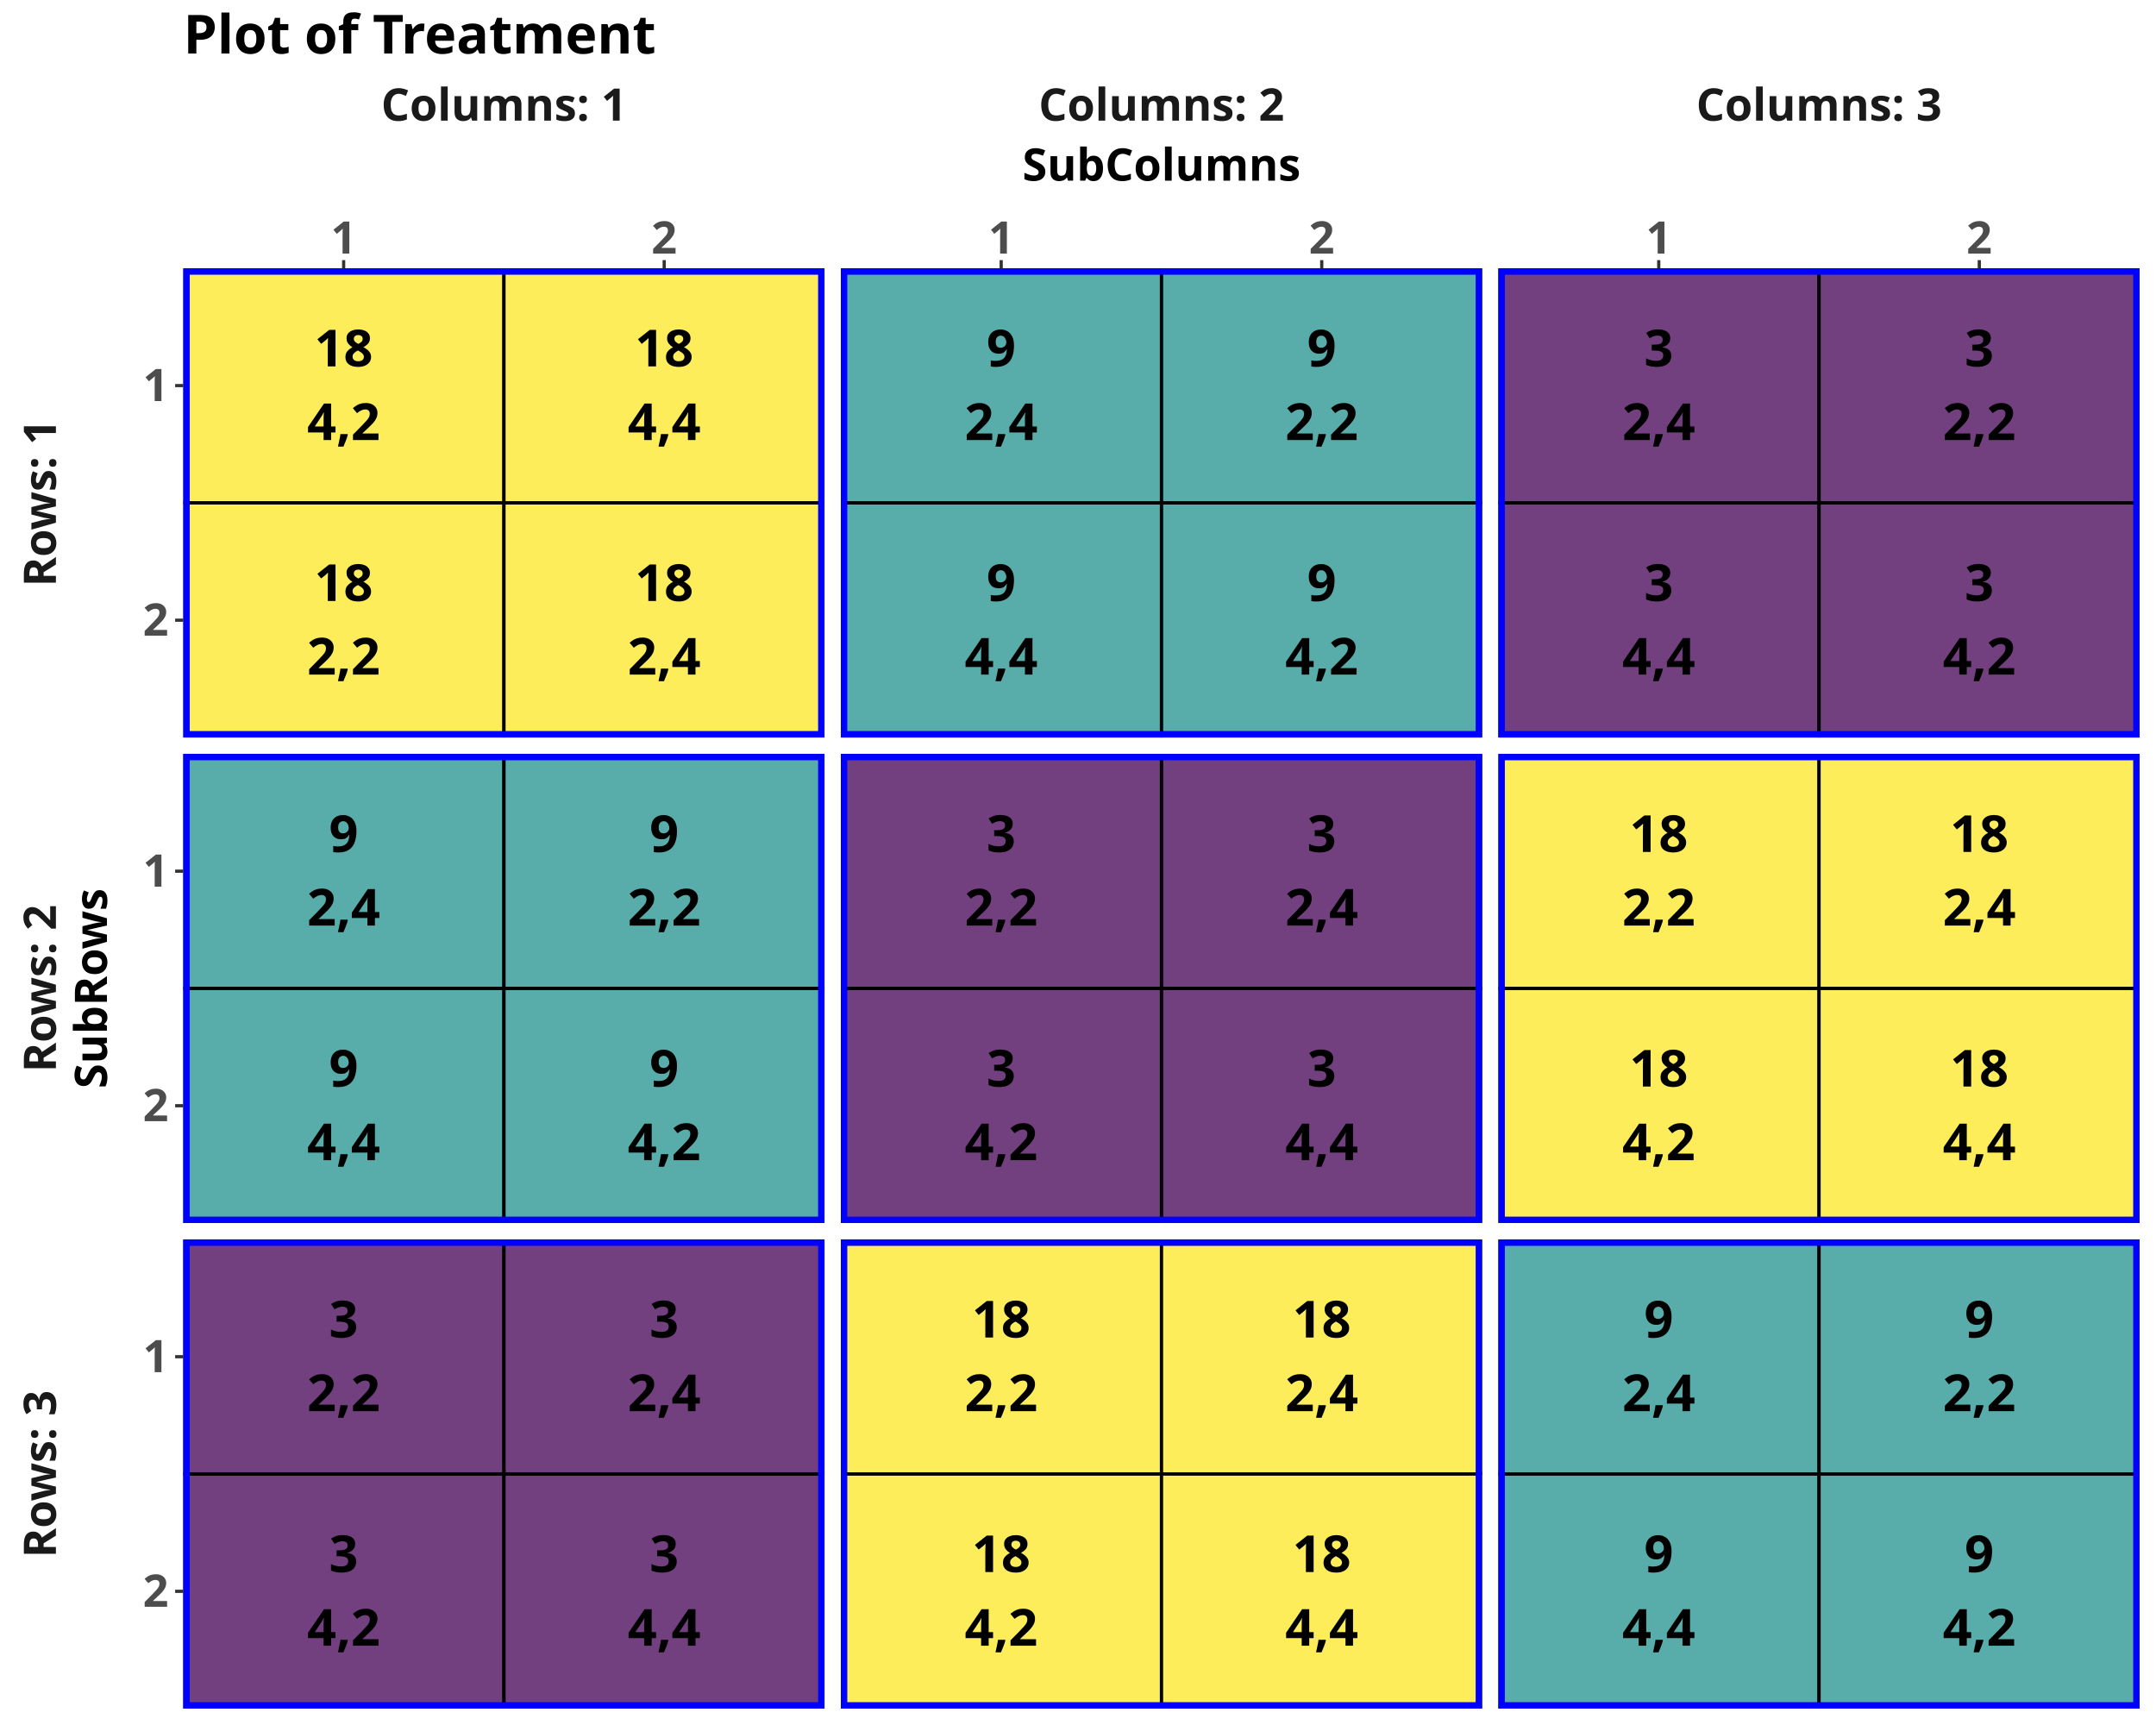
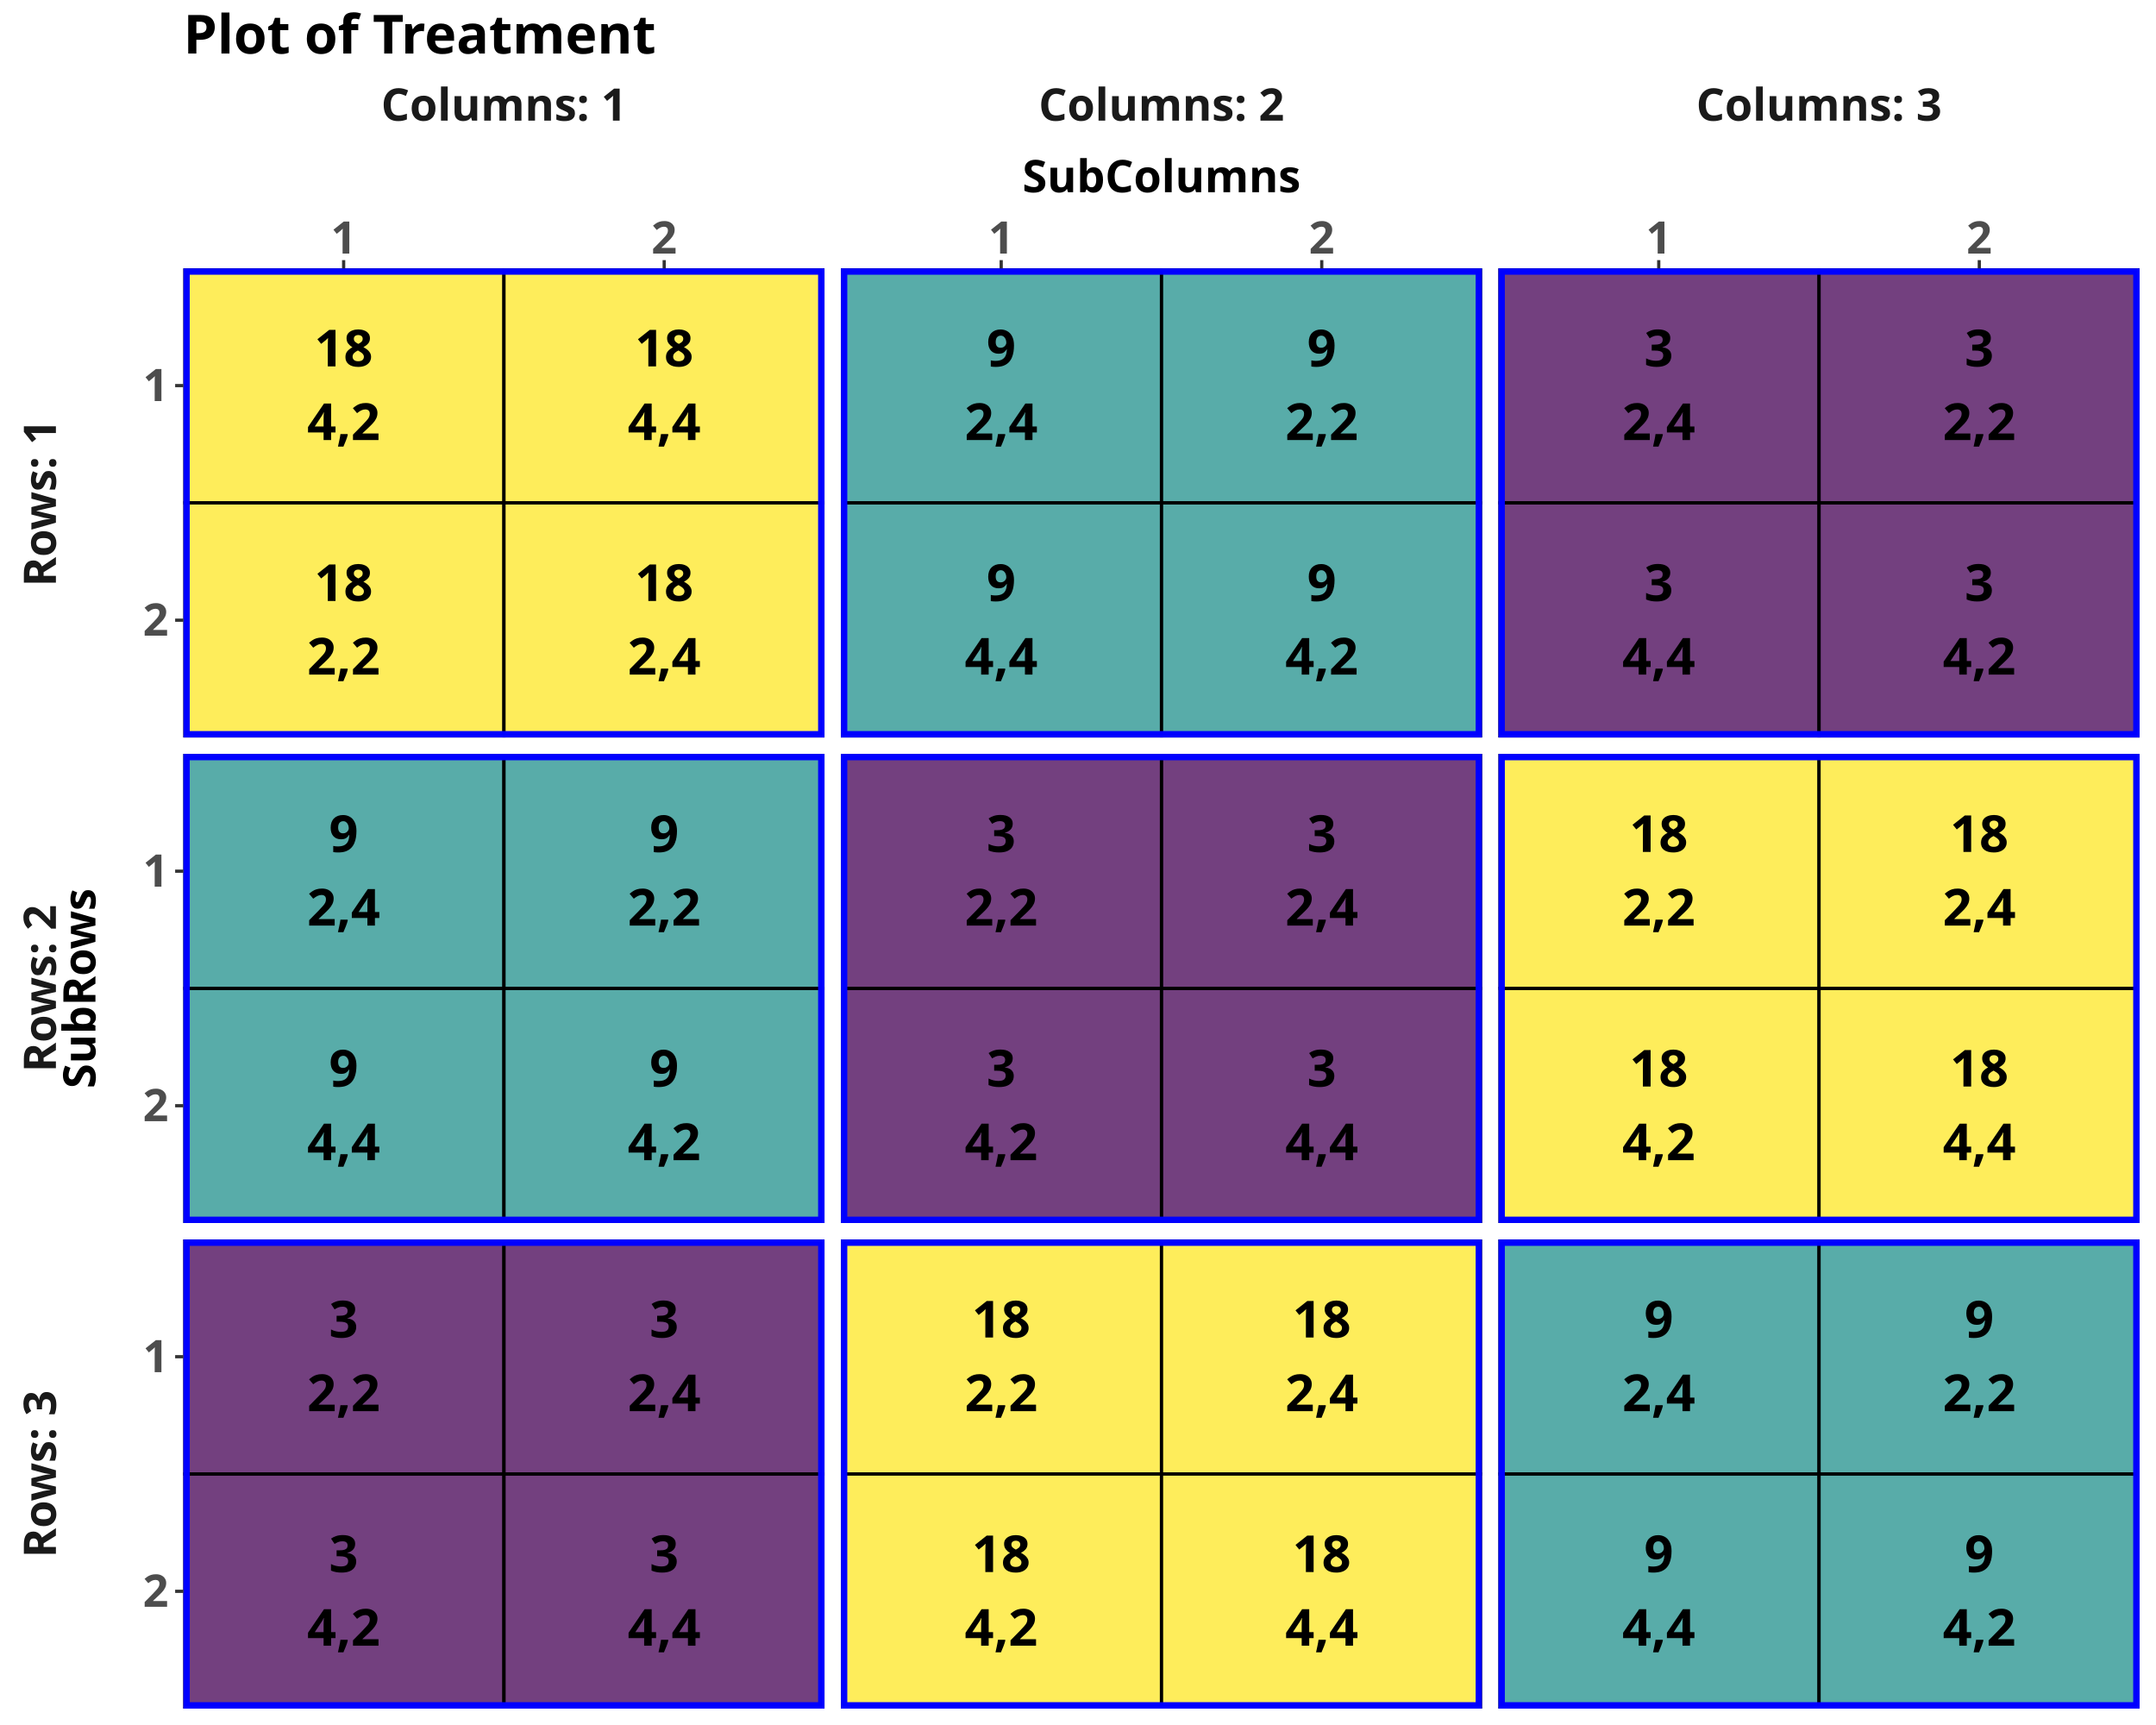
<svg xmlns="http://www.w3.org/2000/svg" class="svglite" data-engine-version="2.0" width="720.00pt" height="576.00pt" viewBox="0 0 720.00 576.00">
  <defs>
    <style type="text/css">
    .svglite line, .svglite polyline, .svglite polygon, .svglite path, .svglite rect, .svglite circle {
      fill: none;
      stroke: #000000;
      stroke-linecap: round;
      stroke-linejoin: round;
      stroke-miterlimit: 10.00;
    }
  </style>
  </defs>
  <rect width="100%" height="100%" style="stroke: none; fill: #FFFFFF;" />
  <defs>
    <clipPath id="cpMC4wMHw3MjAuMDB8MC4wMHw1NzYuMDA=">
      <rect x="0.00" y="0.00" width="720.00" height="576.00" />
    </clipPath>
  </defs>
  <g clip-path="url(#cpMC4wMHw3MjAuMDB8MC4wMHw1NzYuMDA=)">
    <rect x="0.00" y="0.00" width="720.00" height="576.00" style="stroke-width: 1.07; stroke: #FFFFFF; fill: #FFFFFF;" />
  </g>
  <defs>
    <clipPath id="cpNjEuMjN8Mjc1LjM0fDg5LjYwfDI0Ni4yNQ==">
      <rect x="61.23" y="89.60" width="214.11" height="156.65" />
    </clipPath>
  </defs>
  <g clip-path="url(#cpNjEuMjN8Mjc1LjM0fDg5LjYwfDI0Ni4yNQ==)">
    <polyline points="61.23,207.09 275.34,207.09 " style="stroke-width: 1.07; stroke: #FFFFFF; stroke-linecap: butt;" />
    <polyline points="61.23,128.76 275.34,128.76 " style="stroke-width: 1.07; stroke: #FFFFFF; stroke-linecap: butt;" />
    <polyline points="114.76,246.25 114.76,89.60 " style="stroke-width: 1.07; stroke: #FFFFFF; stroke-linecap: butt;" />
    <polyline points="221.81,246.25 221.81,89.60 " style="stroke-width: 1.07; stroke: #FFFFFF; stroke-linecap: butt;" />
    <rect x="61.23" y="89.60" width="107.06" height="78.33" style="stroke-width: 1.07; stroke-linecap: butt; stroke-linejoin: miter; fill: #FDE725; fill-opacity: 0.75;" />
    <rect x="168.29" y="89.60" width="107.06" height="78.33" style="stroke-width: 1.07; stroke-linecap: butt; stroke-linejoin: miter; fill: #FDE725; fill-opacity: 0.75;" />
    <rect x="61.23" y="167.92" width="107.06" height="78.33" style="stroke-width: 1.07; stroke-linecap: butt; stroke-linejoin: miter; fill: #FDE725; fill-opacity: 0.75;" />
    <rect x="168.29" y="167.92" width="107.06" height="78.33" style="stroke-width: 1.07; stroke-linecap: butt; stroke-linejoin: miter; fill: #FDE725; fill-opacity: 0.75;" />
    <text x="114.76" y="122.34" text-anchor="middle" style="font-size: 17.07px; font-weight: bold; font-family: sans;" textLength="18.99px" lengthAdjust="spacingAndGlyphs">18</text>
    <text x="114.76" y="146.93" text-anchor="middle" style="font-size: 17.07px; font-weight: bold; font-family: sans;" textLength="23.73px" lengthAdjust="spacingAndGlyphs">4,2</text>
    <text x="221.81" y="122.34" text-anchor="middle" style="font-size: 17.07px; font-weight: bold; font-family: sans;" textLength="18.99px" lengthAdjust="spacingAndGlyphs">18</text>
    <text x="221.81" y="146.93" text-anchor="middle" style="font-size: 17.07px; font-weight: bold; font-family: sans;" textLength="23.73px" lengthAdjust="spacingAndGlyphs">4,4</text>
    <text x="114.76" y="200.67" text-anchor="middle" style="font-size: 17.07px; font-weight: bold; font-family: sans;" textLength="18.99px" lengthAdjust="spacingAndGlyphs">18</text>
    <text x="114.76" y="225.25" text-anchor="middle" style="font-size: 17.07px; font-weight: bold; font-family: sans;" textLength="23.73px" lengthAdjust="spacingAndGlyphs">2,2</text>
    <text x="221.81" y="200.67" text-anchor="middle" style="font-size: 17.07px; font-weight: bold; font-family: sans;" textLength="18.99px" lengthAdjust="spacingAndGlyphs">18</text>
    <text x="221.81" y="225.25" text-anchor="middle" style="font-size: 17.07px; font-weight: bold; font-family: sans;" textLength="23.73px" lengthAdjust="spacingAndGlyphs">2,4</text>
    <polyline points="61.23,89.60 61.23,246.25 275.34,246.25 275.34,89.60 61.23,89.60 " style="stroke-width: 4.27; stroke: #0000FF; stroke-linecap: butt;" />
  </g>
  <g clip-path="url(#cpMC4wMHw3MjAuMDB8MC4wMHw1NzYuMDA=)">
</g>
  <defs>
    <clipPath id="cpNjEuMjN8Mjc1LjM0fDI1MS43M3w0MDguMzk=">
      <rect x="61.23" y="251.73" width="214.11" height="156.65" />
    </clipPath>
  </defs>
  <g clip-path="url(#cpNjEuMjN8Mjc1LjM0fDI1MS43M3w0MDguMzk=)">
    <polyline points="61.23,369.22 275.34,369.22 " style="stroke-width: 1.07; stroke: #FFFFFF; stroke-linecap: butt;" />
    <polyline points="61.23,290.90 275.34,290.90 " style="stroke-width: 1.07; stroke: #FFFFFF; stroke-linecap: butt;" />
    <polyline points="114.76,408.39 114.76,251.73 " style="stroke-width: 1.07; stroke: #FFFFFF; stroke-linecap: butt;" />
    <polyline points="221.81,408.39 221.81,251.73 " style="stroke-width: 1.07; stroke: #FFFFFF; stroke-linecap: butt;" />
    <rect x="61.23" y="251.73" width="107.06" height="78.33" style="stroke-width: 1.07; stroke-linecap: butt; stroke-linejoin: miter; fill: #21908C; fill-opacity: 0.75;" />
    <rect x="168.29" y="251.73" width="107.06" height="78.33" style="stroke-width: 1.07; stroke-linecap: butt; stroke-linejoin: miter; fill: #21908C; fill-opacity: 0.75;" />
    <rect x="61.23" y="330.06" width="107.06" height="78.33" style="stroke-width: 1.07; stroke-linecap: butt; stroke-linejoin: miter; fill: #21908C; fill-opacity: 0.75;" />
    <rect x="168.29" y="330.06" width="107.06" height="78.33" style="stroke-width: 1.07; stroke-linecap: butt; stroke-linejoin: miter; fill: #21908C; fill-opacity: 0.75;" />
    <text x="114.76" y="284.48" text-anchor="middle" style="font-size: 17.07px; font-weight: bold; font-family: sans;" textLength="9.50px" lengthAdjust="spacingAndGlyphs">9</text>
    <text x="114.76" y="309.06" text-anchor="middle" style="font-size: 17.07px; font-weight: bold; font-family: sans;" textLength="23.73px" lengthAdjust="spacingAndGlyphs">2,4</text>
    <text x="221.81" y="284.48" text-anchor="middle" style="font-size: 17.07px; font-weight: bold; font-family: sans;" textLength="9.50px" lengthAdjust="spacingAndGlyphs">9</text>
    <text x="221.81" y="309.06" text-anchor="middle" style="font-size: 17.07px; font-weight: bold; font-family: sans;" textLength="23.73px" lengthAdjust="spacingAndGlyphs">2,2</text>
    <text x="114.76" y="362.81" text-anchor="middle" style="font-size: 17.07px; font-weight: bold; font-family: sans;" textLength="9.50px" lengthAdjust="spacingAndGlyphs">9</text>
    <text x="114.76" y="387.39" text-anchor="middle" style="font-size: 17.07px; font-weight: bold; font-family: sans;" textLength="23.73px" lengthAdjust="spacingAndGlyphs">4,4</text>
    <text x="221.81" y="362.81" text-anchor="middle" style="font-size: 17.07px; font-weight: bold; font-family: sans;" textLength="9.50px" lengthAdjust="spacingAndGlyphs">9</text>
    <text x="221.81" y="387.39" text-anchor="middle" style="font-size: 17.07px; font-weight: bold; font-family: sans;" textLength="23.73px" lengthAdjust="spacingAndGlyphs">4,2</text>
    <polyline points="61.23,251.73 61.23,408.39 275.34,408.39 275.34,251.73 61.23,251.73 " style="stroke-width: 4.27; stroke: #0000FF; stroke-linecap: butt;" />
  </g>
  <g clip-path="url(#cpMC4wMHw3MjAuMDB8MC4wMHw1NzYuMDA=)">
</g>
  <defs>
    <clipPath id="cpNjEuMjN8Mjc1LjM0fDQxMy44N3w1NzAuNTI=">
      <rect x="61.23" y="413.87" width="214.11" height="156.65" />
    </clipPath>
  </defs>
  <g clip-path="url(#cpNjEuMjN8Mjc1LjM0fDQxMy44N3w1NzAuNTI=)">
    <polyline points="61.23,531.36 275.34,531.36 " style="stroke-width: 1.07; stroke: #FFFFFF; stroke-linecap: butt;" />
    <polyline points="61.23,453.03 275.34,453.03 " style="stroke-width: 1.07; stroke: #FFFFFF; stroke-linecap: butt;" />
    <polyline points="114.76,570.52 114.76,413.87 " style="stroke-width: 1.07; stroke: #FFFFFF; stroke-linecap: butt;" />
    <polyline points="221.81,570.52 221.81,413.87 " style="stroke-width: 1.07; stroke: #FFFFFF; stroke-linecap: butt;" />
    <rect x="61.23" y="413.87" width="107.06" height="78.33" style="stroke-width: 1.07; stroke-linecap: butt; stroke-linejoin: miter; fill: #440154; fill-opacity: 0.75;" />
    <rect x="168.29" y="413.87" width="107.06" height="78.33" style="stroke-width: 1.07; stroke-linecap: butt; stroke-linejoin: miter; fill: #440154; fill-opacity: 0.75;" />
    <rect x="61.23" y="492.19" width="107.06" height="78.33" style="stroke-width: 1.07; stroke-linecap: butt; stroke-linejoin: miter; fill: #440154; fill-opacity: 0.75;" />
    <rect x="168.29" y="492.19" width="107.06" height="78.33" style="stroke-width: 1.07; stroke-linecap: butt; stroke-linejoin: miter; fill: #440154; fill-opacity: 0.75;" />
    <text x="114.76" y="446.61" text-anchor="middle" style="font-size: 17.07px; font-weight: bold; font-family: sans;" textLength="9.50px" lengthAdjust="spacingAndGlyphs">3</text>
    <text x="114.76" y="471.20" text-anchor="middle" style="font-size: 17.07px; font-weight: bold; font-family: sans;" textLength="23.73px" lengthAdjust="spacingAndGlyphs">2,2</text>
    <text x="221.81" y="446.61" text-anchor="middle" style="font-size: 17.07px; font-weight: bold; font-family: sans;" textLength="9.50px" lengthAdjust="spacingAndGlyphs">3</text>
    <text x="221.81" y="471.20" text-anchor="middle" style="font-size: 17.07px; font-weight: bold; font-family: sans;" textLength="23.73px" lengthAdjust="spacingAndGlyphs">2,4</text>
    <text x="114.76" y="524.94" text-anchor="middle" style="font-size: 17.07px; font-weight: bold; font-family: sans;" textLength="9.50px" lengthAdjust="spacingAndGlyphs">3</text>
    <text x="114.76" y="549.52" text-anchor="middle" style="font-size: 17.07px; font-weight: bold; font-family: sans;" textLength="23.73px" lengthAdjust="spacingAndGlyphs">4,2</text>
    <text x="221.81" y="524.94" text-anchor="middle" style="font-size: 17.07px; font-weight: bold; font-family: sans;" textLength="9.50px" lengthAdjust="spacingAndGlyphs">3</text>
    <text x="221.81" y="549.52" text-anchor="middle" style="font-size: 17.07px; font-weight: bold; font-family: sans;" textLength="23.73px" lengthAdjust="spacingAndGlyphs">4,4</text>
    <polyline points="61.23,413.87 61.23,570.52 275.34,570.52 275.34,413.87 61.23,413.87 " style="stroke-width: 4.27; stroke: #0000FF; stroke-linecap: butt;" />
  </g>
  <g clip-path="url(#cpMC4wMHw3MjAuMDB8MC4wMHw1NzYuMDA=)">
</g>
  <defs>
    <clipPath id="cpMjgwLjgyfDQ5NC45M3w4OS42MHwyNDYuMjU=">
      <rect x="280.82" y="89.60" width="214.11" height="156.65" />
    </clipPath>
  </defs>
  <g clip-path="url(#cpMjgwLjgyfDQ5NC45M3w4OS42MHwyNDYuMjU=)">
    <polyline points="280.82,207.09 494.93,207.09 " style="stroke-width: 1.07; stroke: #FFFFFF; stroke-linecap: butt;" />
    <polyline points="280.82,128.76 494.93,128.76 " style="stroke-width: 1.07; stroke: #FFFFFF; stroke-linecap: butt;" />
    <polyline points="334.35,246.25 334.35,89.60 " style="stroke-width: 1.07; stroke: #FFFFFF; stroke-linecap: butt;" />
    <polyline points="441.40,246.25 441.40,89.60 " style="stroke-width: 1.07; stroke: #FFFFFF; stroke-linecap: butt;" />
    <rect x="280.82" y="89.60" width="107.06" height="78.33" style="stroke-width: 1.07; stroke-linecap: butt; stroke-linejoin: miter; fill: #21908C; fill-opacity: 0.75;" />
    <rect x="387.88" y="89.60" width="107.06" height="78.33" style="stroke-width: 1.07; stroke-linecap: butt; stroke-linejoin: miter; fill: #21908C; fill-opacity: 0.75;" />
    <rect x="280.82" y="167.92" width="107.06" height="78.33" style="stroke-width: 1.07; stroke-linecap: butt; stroke-linejoin: miter; fill: #21908C; fill-opacity: 0.75;" />
    <rect x="387.88" y="167.92" width="107.06" height="78.33" style="stroke-width: 1.07; stroke-linecap: butt; stroke-linejoin: miter; fill: #21908C; fill-opacity: 0.75;" />
    <text x="334.35" y="122.34" text-anchor="middle" style="font-size: 17.07px; font-weight: bold; font-family: sans;" textLength="9.50px" lengthAdjust="spacingAndGlyphs">9</text>
    <text x="334.35" y="146.93" text-anchor="middle" style="font-size: 17.07px; font-weight: bold; font-family: sans;" textLength="23.73px" lengthAdjust="spacingAndGlyphs">2,4</text>
    <text x="441.40" y="122.34" text-anchor="middle" style="font-size: 17.07px; font-weight: bold; font-family: sans;" textLength="9.50px" lengthAdjust="spacingAndGlyphs">9</text>
    <text x="441.40" y="146.93" text-anchor="middle" style="font-size: 17.07px; font-weight: bold; font-family: sans;" textLength="23.73px" lengthAdjust="spacingAndGlyphs">2,2</text>
    <text x="334.35" y="200.67" text-anchor="middle" style="font-size: 17.07px; font-weight: bold; font-family: sans;" textLength="9.50px" lengthAdjust="spacingAndGlyphs">9</text>
    <text x="334.35" y="225.25" text-anchor="middle" style="font-size: 17.07px; font-weight: bold; font-family: sans;" textLength="23.73px" lengthAdjust="spacingAndGlyphs">4,4</text>
    <text x="441.40" y="200.67" text-anchor="middle" style="font-size: 17.07px; font-weight: bold; font-family: sans;" textLength="9.50px" lengthAdjust="spacingAndGlyphs">9</text>
    <text x="441.40" y="225.25" text-anchor="middle" style="font-size: 17.07px; font-weight: bold; font-family: sans;" textLength="23.73px" lengthAdjust="spacingAndGlyphs">4,2</text>
    <polyline points="280.82,89.60 280.82,246.25 494.93,246.25 494.93,89.60 280.82,89.60 " style="stroke-width: 4.27; stroke: #0000FF; stroke-linecap: butt;" />
  </g>
  <g clip-path="url(#cpMC4wMHw3MjAuMDB8MC4wMHw1NzYuMDA=)">
</g>
  <defs>
    <clipPath id="cpMjgwLjgyfDQ5NC45M3wyNTEuNzN8NDA4LjM5">
      <rect x="280.82" y="251.73" width="214.11" height="156.65" />
    </clipPath>
  </defs>
  <g clip-path="url(#cpMjgwLjgyfDQ5NC45M3wyNTEuNzN8NDA4LjM5)">
    <polyline points="280.82,369.22 494.93,369.22 " style="stroke-width: 1.07; stroke: #FFFFFF; stroke-linecap: butt;" />
    <polyline points="280.82,290.90 494.93,290.90 " style="stroke-width: 1.07; stroke: #FFFFFF; stroke-linecap: butt;" />
    <polyline points="334.35,408.39 334.35,251.73 " style="stroke-width: 1.07; stroke: #FFFFFF; stroke-linecap: butt;" />
    <polyline points="441.40,408.39 441.40,251.73 " style="stroke-width: 1.07; stroke: #FFFFFF; stroke-linecap: butt;" />
    <rect x="280.82" y="251.73" width="107.06" height="78.33" style="stroke-width: 1.07; stroke-linecap: butt; stroke-linejoin: miter; fill: #440154; fill-opacity: 0.75;" />
    <rect x="387.88" y="251.73" width="107.06" height="78.33" style="stroke-width: 1.07; stroke-linecap: butt; stroke-linejoin: miter; fill: #440154; fill-opacity: 0.75;" />
    <rect x="280.82" y="330.06" width="107.06" height="78.33" style="stroke-width: 1.07; stroke-linecap: butt; stroke-linejoin: miter; fill: #440154; fill-opacity: 0.75;" />
    <rect x="387.88" y="330.06" width="107.06" height="78.33" style="stroke-width: 1.07; stroke-linecap: butt; stroke-linejoin: miter; fill: #440154; fill-opacity: 0.75;" />
    <text x="334.35" y="284.48" text-anchor="middle" style="font-size: 17.07px; font-weight: bold; font-family: sans;" textLength="9.50px" lengthAdjust="spacingAndGlyphs">3</text>
    <text x="334.35" y="309.06" text-anchor="middle" style="font-size: 17.07px; font-weight: bold; font-family: sans;" textLength="23.73px" lengthAdjust="spacingAndGlyphs">2,2</text>
    <text x="441.40" y="284.48" text-anchor="middle" style="font-size: 17.07px; font-weight: bold; font-family: sans;" textLength="9.50px" lengthAdjust="spacingAndGlyphs">3</text>
    <text x="441.40" y="309.06" text-anchor="middle" style="font-size: 17.07px; font-weight: bold; font-family: sans;" textLength="23.73px" lengthAdjust="spacingAndGlyphs">2,4</text>
    <text x="334.35" y="362.81" text-anchor="middle" style="font-size: 17.07px; font-weight: bold; font-family: sans;" textLength="9.50px" lengthAdjust="spacingAndGlyphs">3</text>
    <text x="334.35" y="387.39" text-anchor="middle" style="font-size: 17.07px; font-weight: bold; font-family: sans;" textLength="23.73px" lengthAdjust="spacingAndGlyphs">4,2</text>
    <text x="441.40" y="362.81" text-anchor="middle" style="font-size: 17.07px; font-weight: bold; font-family: sans;" textLength="9.50px" lengthAdjust="spacingAndGlyphs">3</text>
    <text x="441.40" y="387.39" text-anchor="middle" style="font-size: 17.07px; font-weight: bold; font-family: sans;" textLength="23.73px" lengthAdjust="spacingAndGlyphs">4,4</text>
    <polyline points="280.82,251.73 280.82,408.39 494.93,408.39 494.93,251.73 280.82,251.73 " style="stroke-width: 4.27; stroke: #0000FF; stroke-linecap: butt;" />
  </g>
  <g clip-path="url(#cpMC4wMHw3MjAuMDB8MC4wMHw1NzYuMDA=)">
</g>
  <defs>
    <clipPath id="cpMjgwLjgyfDQ5NC45M3w0MTMuODd8NTcwLjUy">
      <rect x="280.82" y="413.87" width="214.11" height="156.65" />
    </clipPath>
  </defs>
  <g clip-path="url(#cpMjgwLjgyfDQ5NC45M3w0MTMuODd8NTcwLjUy)">
    <polyline points="280.82,531.36 494.93,531.36 " style="stroke-width: 1.07; stroke: #FFFFFF; stroke-linecap: butt;" />
    <polyline points="280.82,453.03 494.93,453.03 " style="stroke-width: 1.07; stroke: #FFFFFF; stroke-linecap: butt;" />
    <polyline points="334.35,570.52 334.35,413.87 " style="stroke-width: 1.07; stroke: #FFFFFF; stroke-linecap: butt;" />
    <polyline points="441.40,570.52 441.40,413.87 " style="stroke-width: 1.07; stroke: #FFFFFF; stroke-linecap: butt;" />
    <rect x="280.82" y="413.87" width="107.06" height="78.33" style="stroke-width: 1.07; stroke-linecap: butt; stroke-linejoin: miter; fill: #FDE725; fill-opacity: 0.75;" />
    <rect x="387.88" y="413.87" width="107.06" height="78.33" style="stroke-width: 1.07; stroke-linecap: butt; stroke-linejoin: miter; fill: #FDE725; fill-opacity: 0.75;" />
    <rect x="280.82" y="492.19" width="107.06" height="78.33" style="stroke-width: 1.07; stroke-linecap: butt; stroke-linejoin: miter; fill: #FDE725; fill-opacity: 0.75;" />
    <rect x="387.88" y="492.19" width="107.06" height="78.33" style="stroke-width: 1.07; stroke-linecap: butt; stroke-linejoin: miter; fill: #FDE725; fill-opacity: 0.75;" />
    <text x="334.35" y="446.61" text-anchor="middle" style="font-size: 17.07px; font-weight: bold; font-family: sans;" textLength="18.99px" lengthAdjust="spacingAndGlyphs">18</text>
    <text x="334.35" y="471.20" text-anchor="middle" style="font-size: 17.07px; font-weight: bold; font-family: sans;" textLength="23.73px" lengthAdjust="spacingAndGlyphs">2,2</text>
    <text x="441.40" y="446.61" text-anchor="middle" style="font-size: 17.07px; font-weight: bold; font-family: sans;" textLength="18.99px" lengthAdjust="spacingAndGlyphs">18</text>
    <text x="441.40" y="471.20" text-anchor="middle" style="font-size: 17.07px; font-weight: bold; font-family: sans;" textLength="23.73px" lengthAdjust="spacingAndGlyphs">2,4</text>
    <text x="334.35" y="524.94" text-anchor="middle" style="font-size: 17.07px; font-weight: bold; font-family: sans;" textLength="18.99px" lengthAdjust="spacingAndGlyphs">18</text>
    <text x="334.35" y="549.52" text-anchor="middle" style="font-size: 17.07px; font-weight: bold; font-family: sans;" textLength="23.73px" lengthAdjust="spacingAndGlyphs">4,2</text>
    <text x="441.40" y="524.94" text-anchor="middle" style="font-size: 17.07px; font-weight: bold; font-family: sans;" textLength="18.99px" lengthAdjust="spacingAndGlyphs">18</text>
    <text x="441.40" y="549.52" text-anchor="middle" style="font-size: 17.07px; font-weight: bold; font-family: sans;" textLength="23.73px" lengthAdjust="spacingAndGlyphs">4,4</text>
    <polyline points="280.82,413.87 280.82,570.52 494.93,570.52 494.93,413.87 280.82,413.87 " style="stroke-width: 4.27; stroke: #0000FF; stroke-linecap: butt;" />
  </g>
  <g clip-path="url(#cpMC4wMHw3MjAuMDB8MC4wMHw1NzYuMDA=)">
</g>
  <defs>
    <clipPath id="cpNTAwLjQxfDcxNC41Mnw4OS42MHwyNDYuMjU=">
      <rect x="500.41" y="89.60" width="214.11" height="156.65" />
    </clipPath>
  </defs>
  <g clip-path="url(#cpNTAwLjQxfDcxNC41Mnw4OS42MHwyNDYuMjU=)">
    <polyline points="500.41,207.09 714.52,207.09 " style="stroke-width: 1.07; stroke: #FFFFFF; stroke-linecap: butt;" />
    <polyline points="500.41,128.76 714.52,128.76 " style="stroke-width: 1.07; stroke: #FFFFFF; stroke-linecap: butt;" />
    <polyline points="553.94,246.25 553.94,89.60 " style="stroke-width: 1.07; stroke: #FFFFFF; stroke-linecap: butt;" />
    <polyline points="660.99,246.25 660.99,89.60 " style="stroke-width: 1.07; stroke: #FFFFFF; stroke-linecap: butt;" />
    <rect x="500.41" y="89.60" width="107.06" height="78.33" style="stroke-width: 1.07; stroke-linecap: butt; stroke-linejoin: miter; fill: #440154; fill-opacity: 0.75;" />
    <rect x="607.47" y="89.60" width="107.06" height="78.33" style="stroke-width: 1.07; stroke-linecap: butt; stroke-linejoin: miter; fill: #440154; fill-opacity: 0.75;" />
    <rect x="500.41" y="167.92" width="107.06" height="78.33" style="stroke-width: 1.07; stroke-linecap: butt; stroke-linejoin: miter; fill: #440154; fill-opacity: 0.75;" />
    <rect x="607.47" y="167.92" width="107.06" height="78.33" style="stroke-width: 1.07; stroke-linecap: butt; stroke-linejoin: miter; fill: #440154; fill-opacity: 0.75;" />
    <text x="553.94" y="122.34" text-anchor="middle" style="font-size: 17.07px; font-weight: bold; font-family: sans;" textLength="9.50px" lengthAdjust="spacingAndGlyphs">3</text>
    <text x="553.94" y="146.93" text-anchor="middle" style="font-size: 17.07px; font-weight: bold; font-family: sans;" textLength="23.73px" lengthAdjust="spacingAndGlyphs">2,4</text>
    <text x="660.99" y="122.34" text-anchor="middle" style="font-size: 17.07px; font-weight: bold; font-family: sans;" textLength="9.50px" lengthAdjust="spacingAndGlyphs">3</text>
    <text x="660.99" y="146.93" text-anchor="middle" style="font-size: 17.07px; font-weight: bold; font-family: sans;" textLength="23.73px" lengthAdjust="spacingAndGlyphs">2,2</text>
    <text x="553.94" y="200.67" text-anchor="middle" style="font-size: 17.07px; font-weight: bold; font-family: sans;" textLength="9.50px" lengthAdjust="spacingAndGlyphs">3</text>
    <text x="553.94" y="225.25" text-anchor="middle" style="font-size: 17.07px; font-weight: bold; font-family: sans;" textLength="23.73px" lengthAdjust="spacingAndGlyphs">4,4</text>
    <text x="660.99" y="200.67" text-anchor="middle" style="font-size: 17.07px; font-weight: bold; font-family: sans;" textLength="9.50px" lengthAdjust="spacingAndGlyphs">3</text>
    <text x="660.99" y="225.25" text-anchor="middle" style="font-size: 17.07px; font-weight: bold; font-family: sans;" textLength="23.73px" lengthAdjust="spacingAndGlyphs">4,2</text>
    <polyline points="500.41,89.60 500.41,246.25 714.52,246.25 714.52,89.60 500.41,89.60 " style="stroke-width: 4.27; stroke: #0000FF; stroke-linecap: butt;" />
  </g>
  <g clip-path="url(#cpMC4wMHw3MjAuMDB8MC4wMHw1NzYuMDA=)">
</g>
  <defs>
    <clipPath id="cpNTAwLjQxfDcxNC41MnwyNTEuNzN8NDA4LjM5">
      <rect x="500.41" y="251.73" width="214.11" height="156.65" />
    </clipPath>
  </defs>
  <g clip-path="url(#cpNTAwLjQxfDcxNC41MnwyNTEuNzN8NDA4LjM5)">
    <polyline points="500.41,369.22 714.52,369.22 " style="stroke-width: 1.07; stroke: #FFFFFF; stroke-linecap: butt;" />
    <polyline points="500.41,290.90 714.52,290.90 " style="stroke-width: 1.07; stroke: #FFFFFF; stroke-linecap: butt;" />
    <polyline points="553.94,408.39 553.94,251.73 " style="stroke-width: 1.07; stroke: #FFFFFF; stroke-linecap: butt;" />
    <polyline points="660.99,408.39 660.99,251.73 " style="stroke-width: 1.07; stroke: #FFFFFF; stroke-linecap: butt;" />
    <rect x="500.41" y="251.73" width="107.06" height="78.33" style="stroke-width: 1.07; stroke-linecap: butt; stroke-linejoin: miter; fill: #FDE725; fill-opacity: 0.75;" />
    <rect x="607.47" y="251.73" width="107.06" height="78.33" style="stroke-width: 1.07; stroke-linecap: butt; stroke-linejoin: miter; fill: #FDE725; fill-opacity: 0.75;" />
    <rect x="500.41" y="330.06" width="107.06" height="78.33" style="stroke-width: 1.07; stroke-linecap: butt; stroke-linejoin: miter; fill: #FDE725; fill-opacity: 0.75;" />
    <rect x="607.47" y="330.06" width="107.06" height="78.33" style="stroke-width: 1.07; stroke-linecap: butt; stroke-linejoin: miter; fill: #FDE725; fill-opacity: 0.75;" />
    <text x="553.94" y="284.48" text-anchor="middle" style="font-size: 17.07px; font-weight: bold; font-family: sans;" textLength="18.99px" lengthAdjust="spacingAndGlyphs">18</text>
    <text x="553.94" y="309.06" text-anchor="middle" style="font-size: 17.07px; font-weight: bold; font-family: sans;" textLength="23.73px" lengthAdjust="spacingAndGlyphs">2,2</text>
    <text x="660.99" y="284.48" text-anchor="middle" style="font-size: 17.07px; font-weight: bold; font-family: sans;" textLength="18.99px" lengthAdjust="spacingAndGlyphs">18</text>
    <text x="660.99" y="309.06" text-anchor="middle" style="font-size: 17.07px; font-weight: bold; font-family: sans;" textLength="23.73px" lengthAdjust="spacingAndGlyphs">2,4</text>
    <text x="553.94" y="362.81" text-anchor="middle" style="font-size: 17.07px; font-weight: bold; font-family: sans;" textLength="18.99px" lengthAdjust="spacingAndGlyphs">18</text>
    <text x="553.94" y="387.39" text-anchor="middle" style="font-size: 17.07px; font-weight: bold; font-family: sans;" textLength="23.73px" lengthAdjust="spacingAndGlyphs">4,2</text>
    <text x="660.99" y="362.81" text-anchor="middle" style="font-size: 17.07px; font-weight: bold; font-family: sans;" textLength="18.99px" lengthAdjust="spacingAndGlyphs">18</text>
    <text x="660.99" y="387.39" text-anchor="middle" style="font-size: 17.07px; font-weight: bold; font-family: sans;" textLength="23.73px" lengthAdjust="spacingAndGlyphs">4,4</text>
    <polyline points="500.41,251.73 500.41,408.39 714.52,408.39 714.52,251.73 500.41,251.73 " style="stroke-width: 4.27; stroke: #0000FF; stroke-linecap: butt;" />
  </g>
  <g clip-path="url(#cpMC4wMHw3MjAuMDB8MC4wMHw1NzYuMDA=)">
</g>
  <defs>
    <clipPath id="cpNTAwLjQxfDcxNC41Mnw0MTMuODd8NTcwLjUy">
      <rect x="500.41" y="413.87" width="214.11" height="156.65" />
    </clipPath>
  </defs>
  <g clip-path="url(#cpNTAwLjQxfDcxNC41Mnw0MTMuODd8NTcwLjUy)">
    <polyline points="500.41,531.36 714.52,531.36 " style="stroke-width: 1.07; stroke: #FFFFFF; stroke-linecap: butt;" />
    <polyline points="500.41,453.03 714.52,453.03 " style="stroke-width: 1.07; stroke: #FFFFFF; stroke-linecap: butt;" />
    <polyline points="553.94,570.52 553.94,413.87 " style="stroke-width: 1.07; stroke: #FFFFFF; stroke-linecap: butt;" />
    <polyline points="660.99,570.52 660.99,413.87 " style="stroke-width: 1.07; stroke: #FFFFFF; stroke-linecap: butt;" />
    <rect x="500.41" y="413.87" width="107.06" height="78.33" style="stroke-width: 1.07; stroke-linecap: butt; stroke-linejoin: miter; fill: #21908C; fill-opacity: 0.75;" />
    <rect x="607.47" y="413.87" width="107.06" height="78.33" style="stroke-width: 1.07; stroke-linecap: butt; stroke-linejoin: miter; fill: #21908C; fill-opacity: 0.75;" />
    <rect x="500.41" y="492.19" width="107.06" height="78.33" style="stroke-width: 1.07; stroke-linecap: butt; stroke-linejoin: miter; fill: #21908C; fill-opacity: 0.75;" />
    <rect x="607.47" y="492.19" width="107.06" height="78.33" style="stroke-width: 1.07; stroke-linecap: butt; stroke-linejoin: miter; fill: #21908C; fill-opacity: 0.75;" />
    <text x="553.94" y="446.61" text-anchor="middle" style="font-size: 17.07px; font-weight: bold; font-family: sans;" textLength="9.50px" lengthAdjust="spacingAndGlyphs">9</text>
    <text x="553.94" y="471.20" text-anchor="middle" style="font-size: 17.07px; font-weight: bold; font-family: sans;" textLength="23.73px" lengthAdjust="spacingAndGlyphs">2,4</text>
    <text x="660.99" y="446.61" text-anchor="middle" style="font-size: 17.07px; font-weight: bold; font-family: sans;" textLength="9.50px" lengthAdjust="spacingAndGlyphs">9</text>
    <text x="660.99" y="471.20" text-anchor="middle" style="font-size: 17.07px; font-weight: bold; font-family: sans;" textLength="23.73px" lengthAdjust="spacingAndGlyphs">2,2</text>
    <text x="553.94" y="524.94" text-anchor="middle" style="font-size: 17.07px; font-weight: bold; font-family: sans;" textLength="9.50px" lengthAdjust="spacingAndGlyphs">9</text>
    <text x="553.94" y="549.52" text-anchor="middle" style="font-size: 17.07px; font-weight: bold; font-family: sans;" textLength="23.73px" lengthAdjust="spacingAndGlyphs">4,4</text>
    <text x="660.99" y="524.94" text-anchor="middle" style="font-size: 17.07px; font-weight: bold; font-family: sans;" textLength="9.50px" lengthAdjust="spacingAndGlyphs">9</text>
    <text x="660.99" y="549.52" text-anchor="middle" style="font-size: 17.07px; font-weight: bold; font-family: sans;" textLength="23.73px" lengthAdjust="spacingAndGlyphs">4,2</text>
    <polyline points="500.41,413.87 500.41,570.52 714.52,570.52 714.52,413.87 500.41,413.87 " style="stroke-width: 4.27; stroke: #0000FF; stroke-linecap: butt;" />
  </g>
  <g clip-path="url(#cpMC4wMHw3MjAuMDB8MC4wMHw1NzYuMDA=)">
</g>
  <defs>
    <clipPath id="cpNjEuMjN8Mjc1LjM0fDI3LjEwfDQzLjE2">
      <rect x="61.23" y="27.10" width="214.11" height="16.06" />
    </clipPath>
  </defs>
  <g clip-path="url(#cpNjEuMjN8Mjc1LjM0fDI3LjEwfDQzLjE2)">
    <text x="168.29" y="40.29" text-anchor="middle" style="font-size: 15.00px; font-weight: bold; fill: #1A1A1A; font-family: sans;" textLength="75.88px" lengthAdjust="spacingAndGlyphs">Columns: 1</text>
  </g>
  <g clip-path="url(#cpMC4wMHw3MjAuMDB8MC4wMHw1NzYuMDA=)">
</g>
  <defs>
    <clipPath id="cpMjgwLjgyfDQ5NC45M3wyNy4xMHw0My4xNg==">
      <rect x="280.82" y="27.10" width="214.11" height="16.06" />
    </clipPath>
  </defs>
  <g clip-path="url(#cpMjgwLjgyfDQ5NC45M3wyNy4xMHw0My4xNg==)">
    <text x="387.88" y="40.29" text-anchor="middle" style="font-size: 15.00px; font-weight: bold; fill: #1A1A1A; font-family: sans;" textLength="75.88px" lengthAdjust="spacingAndGlyphs">Columns: 2</text>
  </g>
  <g clip-path="url(#cpMC4wMHw3MjAuMDB8MC4wMHw1NzYuMDA=)">
</g>
  <defs>
    <clipPath id="cpNTAwLjQxfDcxNC41MnwyNy4xMHw0My4xNg==">
      <rect x="500.41" y="27.10" width="214.11" height="16.06" />
    </clipPath>
  </defs>
  <g clip-path="url(#cpNTAwLjQxfDcxNC41MnwyNy4xMHw0My4xNg==)">
    <text x="607.47" y="40.29" text-anchor="middle" style="font-size: 15.00px; font-weight: bold; fill: #1A1A1A; font-family: sans;" textLength="75.88px" lengthAdjust="spacingAndGlyphs">Columns: 3</text>
  </g>
  <g clip-path="url(#cpMC4wMHw3MjAuMDB8MC4wMHw1NzYuMDA=)">
</g>
  <defs>
    <clipPath id="cpNS40OHwyMS41NHw4OS42MHwyNDYuMjU=">
      <rect x="5.48" y="89.60" width="16.06" height="156.65" />
    </clipPath>
  </defs>
  <g clip-path="url(#cpNS40OHwyMS41NHw4OS42MHwyNDYuMjU=)">
    <text transform="translate(18.67,167.92) rotate(-90)" text-anchor="middle" style="font-size: 15.00px; font-weight: bold; fill: #1A1A1A; font-family: sans;" textLength="54.20px" lengthAdjust="spacingAndGlyphs">Rows: 1</text>
  </g>
  <g clip-path="url(#cpMC4wMHw3MjAuMDB8MC4wMHw1NzYuMDA=)">
</g>
  <defs>
    <clipPath id="cpNS40OHwyMS41NHwyNTEuNzN8NDA4LjM5">
      <rect x="5.48" y="251.73" width="16.06" height="156.65" />
    </clipPath>
  </defs>
  <g clip-path="url(#cpNS40OHwyMS41NHwyNTEuNzN8NDA4LjM5)">
    <text transform="translate(18.67,330.06) rotate(-90)" text-anchor="middle" style="font-size: 15.00px; font-weight: bold; fill: #1A1A1A; font-family: sans;" textLength="54.20px" lengthAdjust="spacingAndGlyphs">Rows: 2</text>
  </g>
  <g clip-path="url(#cpMC4wMHw3MjAuMDB8MC4wMHw1NzYuMDA=)">
</g>
  <defs>
    <clipPath id="cpNS40OHwyMS41NHw0MTMuODd8NTcwLjUy">
      <rect x="5.48" y="413.87" width="16.06" height="156.65" />
    </clipPath>
  </defs>
  <g clip-path="url(#cpNS40OHwyMS41NHw0MTMuODd8NTcwLjUy)">
    <text transform="translate(18.67,492.19) rotate(-90)" text-anchor="middle" style="font-size: 15.00px; font-weight: bold; fill: #1A1A1A; font-family: sans;" textLength="54.20px" lengthAdjust="spacingAndGlyphs">Rows: 3</text>
  </g>
  <g clip-path="url(#cpMC4wMHw3MjAuMDB8MC4wMHw1NzYuMDA=)">
+     <polyline points="114.76,86.86 114.76,89.60 " style="stroke-width: 1.07; stroke: #333333; stroke-linecap: butt;" />
+     <polyline points="221.81,86.86 221.81,89.60 " style="stroke-width: 1.07; stroke: #333333; stroke-linecap: butt;" />
    <text x="114.76" y="84.67" text-anchor="middle" style="font-size: 15.00px; font-weight: bold; fill: #4D4D4D; font-family: sans;" textLength="8.34px" lengthAdjust="spacingAndGlyphs">1</text>
    <text x="221.81" y="84.67" text-anchor="middle" style="font-size: 15.00px; font-weight: bold; fill: #4D4D4D; font-family: sans;" textLength="8.34px" lengthAdjust="spacingAndGlyphs">2</text>
-     <polyline points="114.76,89.60 114.76,86.86 " style="stroke-width: 1.07; stroke: #333333; stroke-linecap: butt;" />
-     <polyline points="221.81,89.60 221.81,86.86 " style="stroke-width: 1.07; stroke: #333333; stroke-linecap: butt;" />
+     <polyline points="334.35,86.86 334.35,89.60 " style="stroke-width: 1.07; stroke: #333333; stroke-linecap: butt;" />
+     <polyline points="441.40,86.86 441.40,89.60 " style="stroke-width: 1.07; stroke: #333333; stroke-linecap: butt;" />
    <text x="334.35" y="84.67" text-anchor="middle" style="font-size: 15.00px; font-weight: bold; fill: #4D4D4D; font-family: sans;" textLength="8.34px" lengthAdjust="spacingAndGlyphs">1</text>
    <text x="441.40" y="84.67" text-anchor="middle" style="font-size: 15.00px; font-weight: bold; fill: #4D4D4D; font-family: sans;" textLength="8.34px" lengthAdjust="spacingAndGlyphs">2</text>
-     <polyline points="334.35,89.60 334.35,86.86 " style="stroke-width: 1.07; stroke: #333333; stroke-linecap: butt;" />
-     <polyline points="441.40,89.60 441.40,86.86 " style="stroke-width: 1.07; stroke: #333333; stroke-linecap: butt;" />
+     <polyline points="553.94,86.86 553.94,89.60 " style="stroke-width: 1.07; stroke: #333333; stroke-linecap: butt;" />
+     <polyline points="660.99,86.86 660.99,89.60 " style="stroke-width: 1.07; stroke: #333333; stroke-linecap: butt;" />
    <text x="553.94" y="84.67" text-anchor="middle" style="font-size: 15.00px; font-weight: bold; fill: #4D4D4D; font-family: sans;" textLength="8.34px" lengthAdjust="spacingAndGlyphs">1</text>
    <text x="660.99" y="84.67" text-anchor="middle" style="font-size: 15.00px; font-weight: bold; fill: #4D4D4D; font-family: sans;" textLength="8.34px" lengthAdjust="spacingAndGlyphs">2</text>
-     <polyline points="553.94,89.60 553.94,86.86 " style="stroke-width: 1.07; stroke: #333333; stroke-linecap: butt;" />
-     <polyline points="660.99,89.60 660.99,86.86 " style="stroke-width: 1.07; stroke: #333333; stroke-linecap: butt;" />
    <text x="56.30" y="212.25" text-anchor="end" style="font-size: 15.00px; font-weight: bold; fill: #4D4D4D; font-family: sans;" textLength="8.34px" lengthAdjust="spacingAndGlyphs">2</text>
    <text x="56.30" y="133.92" text-anchor="end" style="font-size: 15.00px; font-weight: bold; fill: #4D4D4D; font-family: sans;" textLength="8.34px" lengthAdjust="spacingAndGlyphs">1</text>
    <polyline points="58.49,207.09 61.23,207.09 " style="stroke-width: 1.07; stroke: #333333; stroke-linecap: butt;" />
    <polyline points="58.49,128.76 61.23,128.76 " style="stroke-width: 1.07; stroke: #333333; stroke-linecap: butt;" />
    <text x="56.30" y="374.38" text-anchor="end" style="font-size: 15.00px; font-weight: bold; fill: #4D4D4D; font-family: sans;" textLength="8.34px" lengthAdjust="spacingAndGlyphs">2</text>
    <text x="56.30" y="296.06" text-anchor="end" style="font-size: 15.00px; font-weight: bold; fill: #4D4D4D; font-family: sans;" textLength="8.34px" lengthAdjust="spacingAndGlyphs">1</text>
    <polyline points="58.49,369.22 61.23,369.22 " style="stroke-width: 1.07; stroke: #333333; stroke-linecap: butt;" />
    <polyline points="58.49,290.90 61.23,290.90 " style="stroke-width: 1.07; stroke: #333333; stroke-linecap: butt;" />
    <text x="56.30" y="536.52" text-anchor="end" style="font-size: 15.00px; font-weight: bold; fill: #4D4D4D; font-family: sans;" textLength="8.34px" lengthAdjust="spacingAndGlyphs">2</text>
    <text x="56.30" y="458.19" text-anchor="end" style="font-size: 15.00px; font-weight: bold; fill: #4D4D4D; font-family: sans;" textLength="8.34px" lengthAdjust="spacingAndGlyphs">1</text>
    <polyline points="58.49,531.36 61.23,531.36 " style="stroke-width: 1.07; stroke: #333333; stroke-linecap: butt;" />
    <polyline points="58.49,453.03 61.23,453.03 " style="stroke-width: 1.07; stroke: #333333; stroke-linecap: butt;" />
-     <text x="387.88" y="60.33" text-anchor="middle" style="font-size: 15.00px; font-weight: bold; font-family: sans;" textLength="85.90px" lengthAdjust="spacingAndGlyphs">SubColumns</text>
-     <text transform="translate(35.72,330.06) rotate(-90)" text-anchor="middle" style="font-size: 15.00px; font-weight: bold; font-family: sans;" textLength="64.22px" lengthAdjust="spacingAndGlyphs">SubRows</text>
+     <text x="387.88" y="64.19" text-anchor="middle" style="font-size: 15.00px; font-weight: bold; font-family: sans;" textLength="85.90px" lengthAdjust="spacingAndGlyphs">SubColumns</text>
+     <text transform="translate(31.87,330.06) rotate(-90)" text-anchor="middle" style="font-size: 15.00px; font-weight: bold; font-family: sans;" textLength="64.22px" lengthAdjust="spacingAndGlyphs">SubRows</text>
    <text x="61.23" y="17.87" style="font-size: 18.00px; font-weight: bold; font-family: sans;" textLength="138.07px" lengthAdjust="spacingAndGlyphs">Plot of Treatment</text>
  </g>
</svg>
